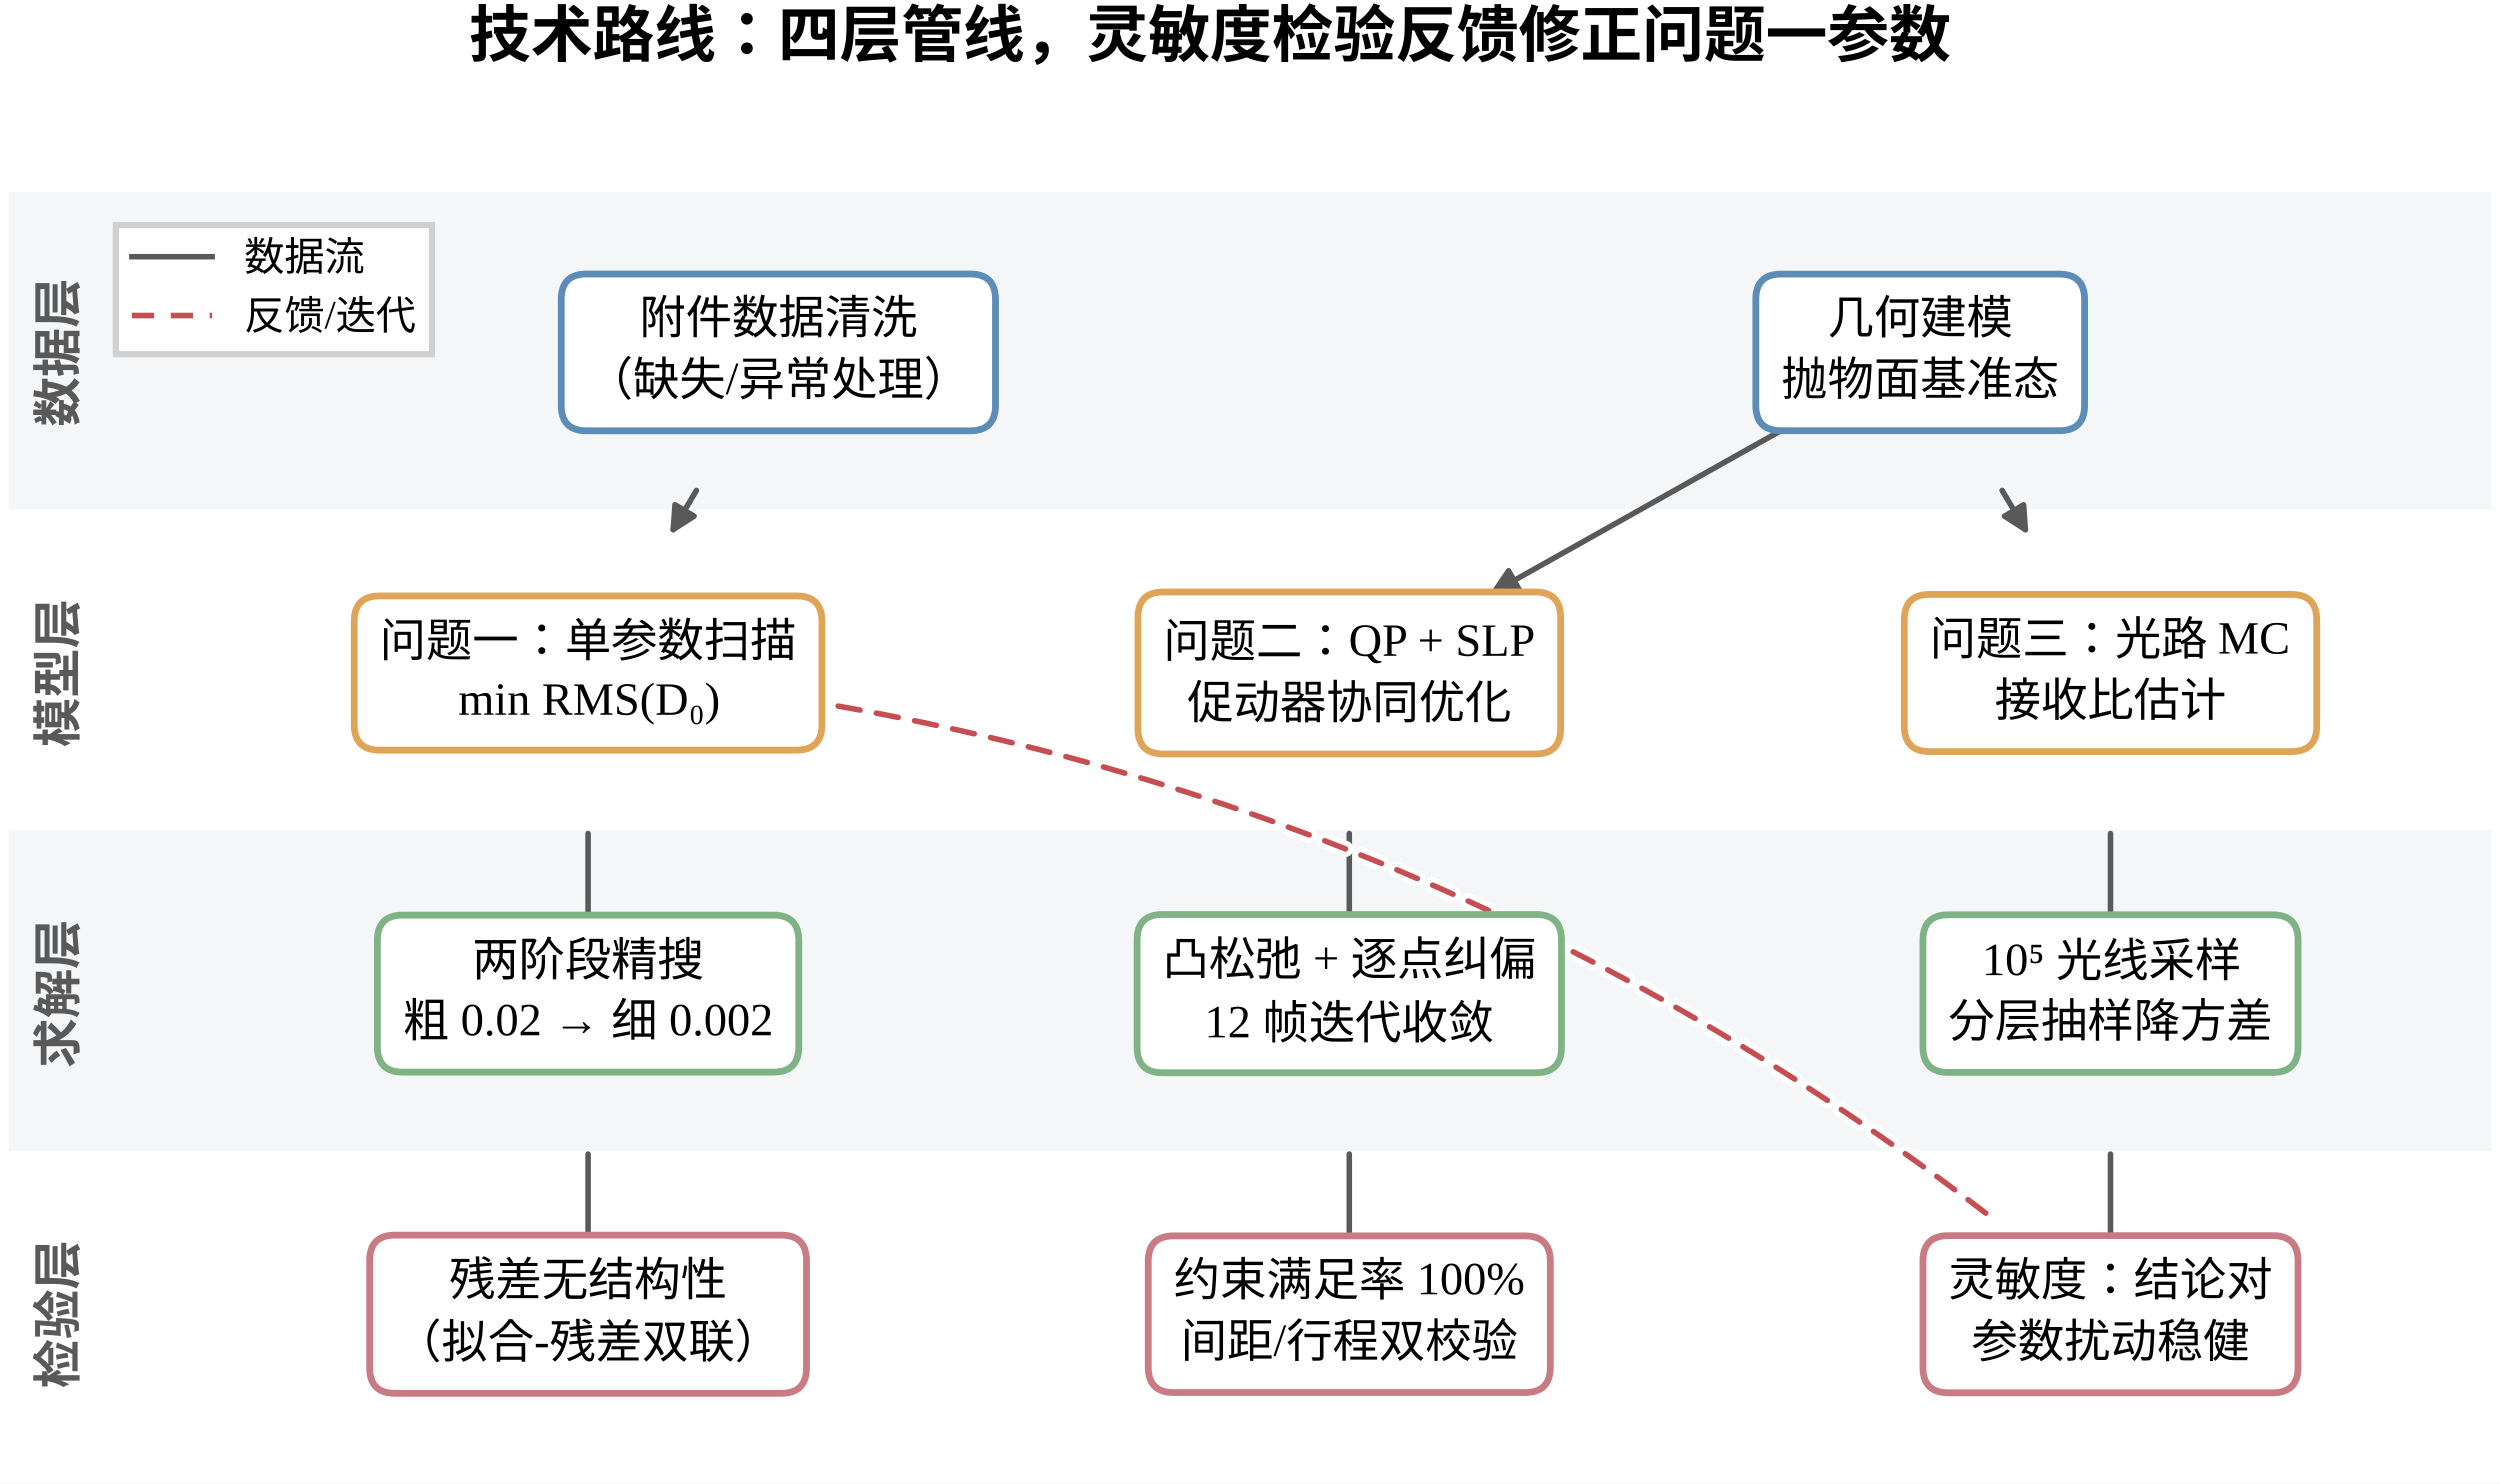
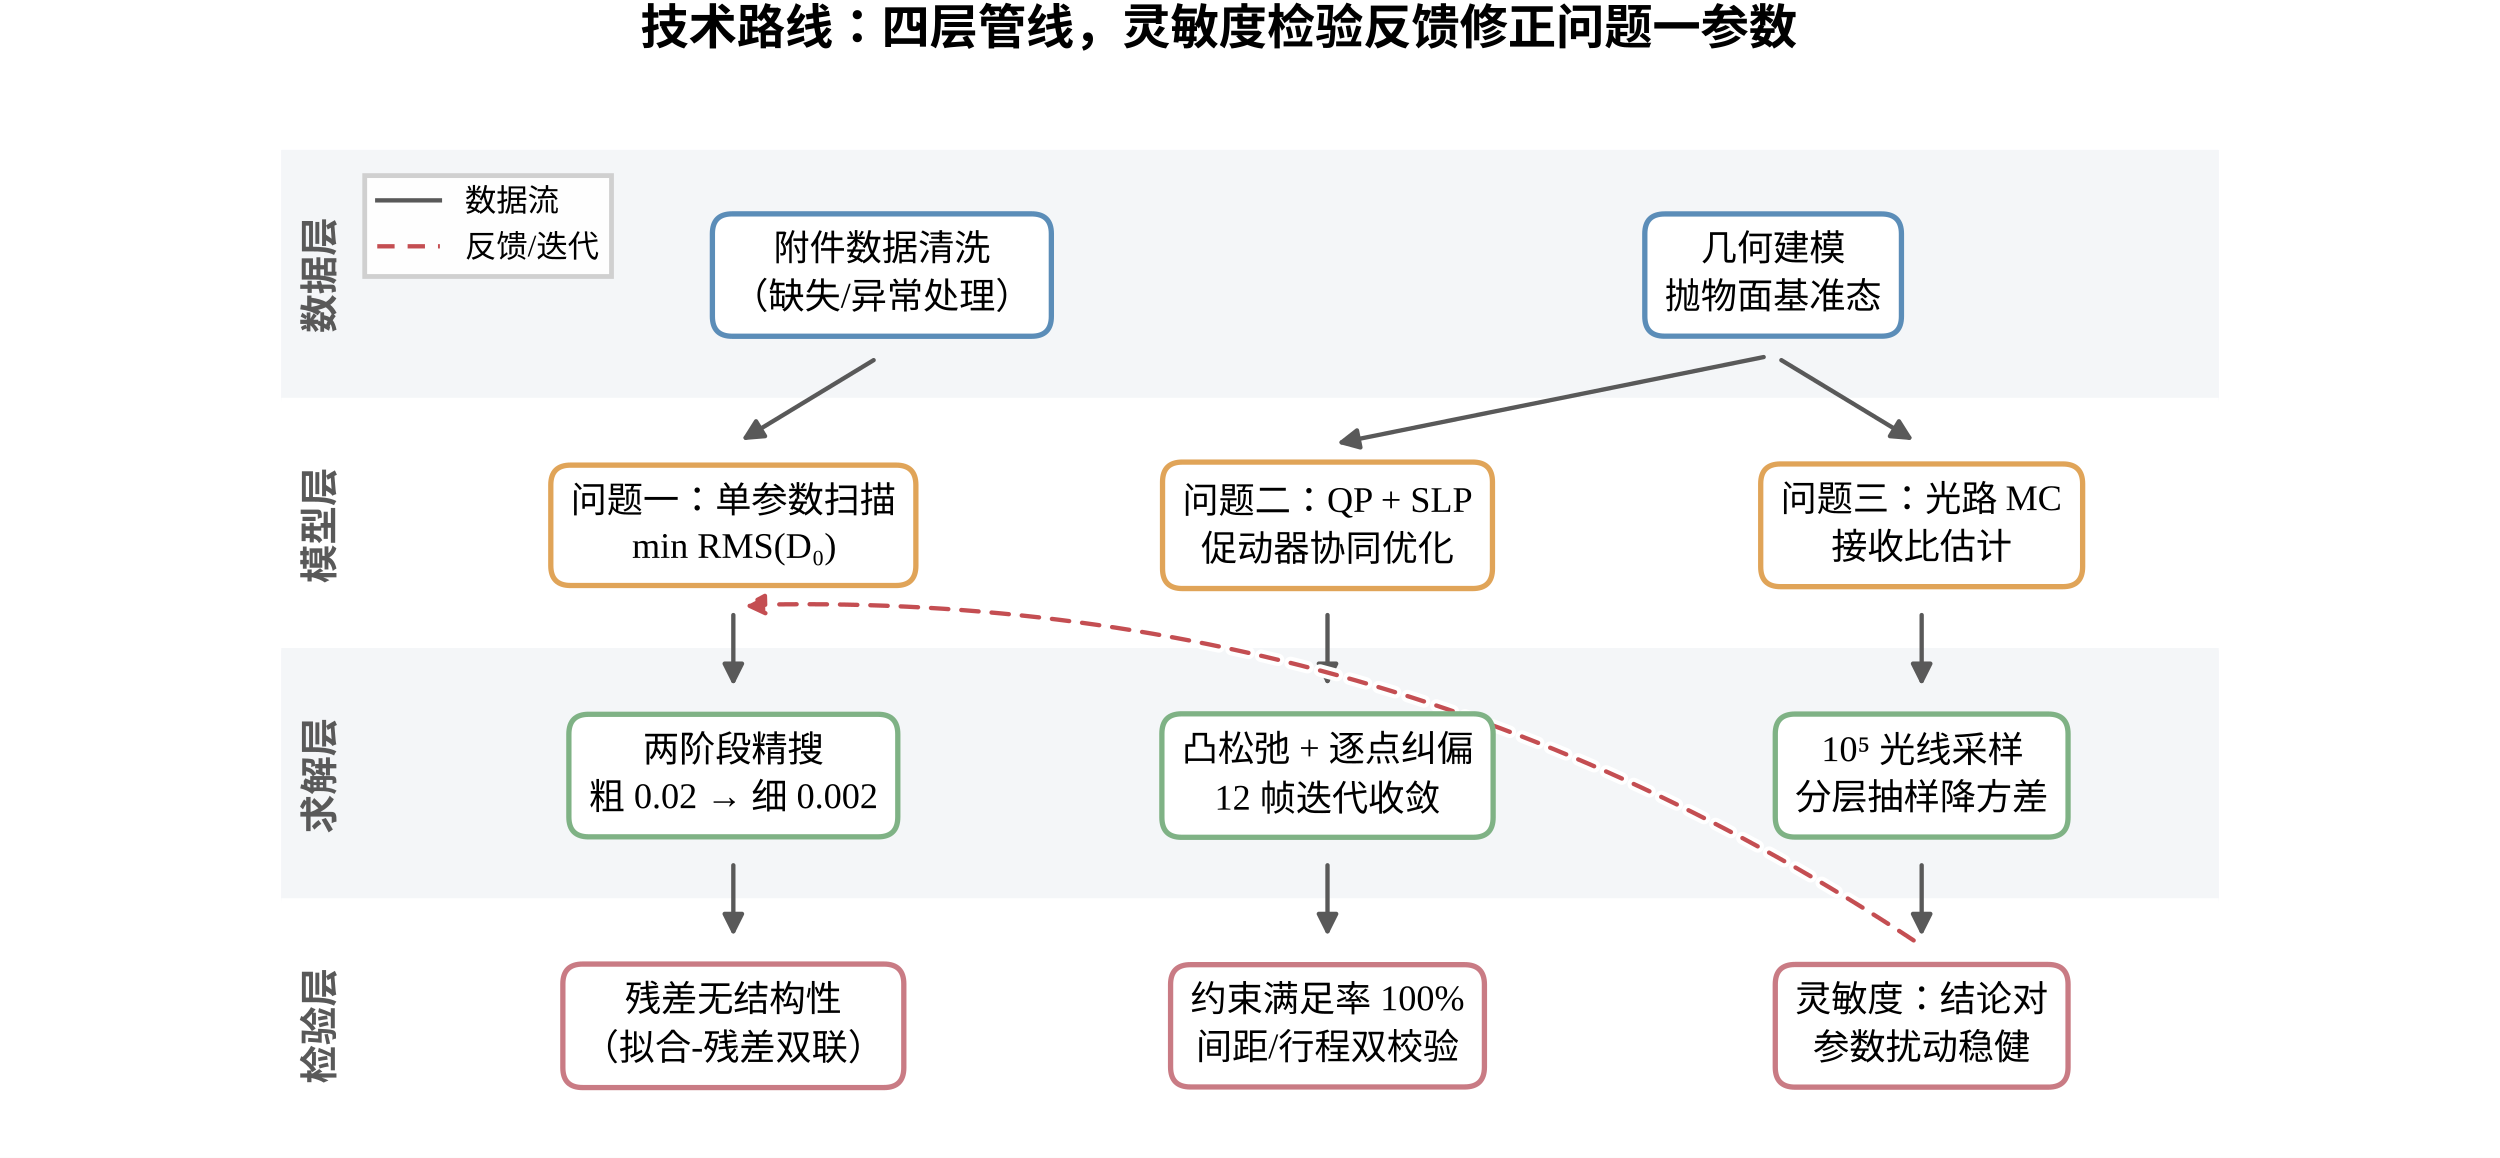
- <svg xmlns="http://www.w3.org/2000/svg" width="404.904pt" height="240.255pt" viewBox="0 0 404.904 240.255" version="1.1">
+ <svg xmlns="http://www.w3.org/2000/svg" width="518.74pt" height="240.255pt" viewBox="0 0 518.74 240.255" version="1.1">
  <defs>
    <style type="text/css">*{stroke-linejoin: round; stroke-linecap: butt}</style>
  </defs>
  <g id="figure_1">
    <g id="patch_1">
-       <path d="M 0 240.255  L 404.904 240.255  L 404.904 0  L 0 0  z " style="fill: #ffffff" />
+       <path d="M 0 240.255  L 518.74 240.255  L 518.74 0  L 0 0  z " style="fill: #ffffff" />
    </g>
    <g id="axes_1">
      <g id="patch_2">
-         <path d="M 1.44 83.038  L 403.464 83.038  L 403.464 31.112  L 1.44 31.112  z " clip-path="url(#p499a2761c4)" style="fill: #f4f6f8; stroke: #f4f6f8; stroke-linejoin: miter" />
+         <path d="M 58.358 83.038  L 460.382 83.038  L 460.382 31.112  L 58.358 31.112  z " clip-path="url(#pdbb2c42787)" style="fill: #f4f6f8; stroke: #f4f6f8; stroke-linejoin: miter" />
      </g>
      <g id="patch_3">
-         <path d="M 1.44 134.964  L 403.464 134.964  L 403.464 83.038  L 1.44 83.038  z " clip-path="url(#p499a2761c4)" style="fill: #ffffff; stroke: #ffffff; stroke-linejoin: miter" />
+         <path d="M 58.358 134.964  L 460.382 134.964  L 460.382 83.038  L 58.358 83.038  z " clip-path="url(#pdbb2c42787)" style="fill: #ffffff; stroke: #ffffff; stroke-linejoin: miter" />
      </g>
      <g id="patch_4">
-         <path d="M 1.44 186.89  L 403.464 186.89  L 403.464 134.964  L 1.44 134.964  z " clip-path="url(#p499a2761c4)" style="fill: #f4f6f8; stroke: #f4f6f8; stroke-linejoin: miter" />
+         <path d="M 58.358 186.89  L 460.382 186.89  L 460.382 134.964  L 58.358 134.964  z " clip-path="url(#pdbb2c42787)" style="fill: #f4f6f8; stroke: #f4f6f8; stroke-linejoin: miter" />
      </g>
      <g id="patch_5">
-         <path d="M 1.44 238.815  L 403.464 238.815  L 403.464 186.89  L 1.44 186.89  z " clip-path="url(#p499a2761c4)" style="fill: #ffffff; stroke: #ffffff; stroke-linejoin: miter" />
+         <path d="M 58.358 238.815  L 460.382 238.815  L 460.382 186.89  L 58.358 186.89  z " clip-path="url(#pdbb2c42787)" style="fill: #ffffff; stroke: #ffffff; stroke-linejoin: miter" />
      </g>
      <g id="patch_6">
-         <path d="M 112.795 79.434  Q 110.656 83.038 109.031 85.777  " clip-path="url(#p499a2761c4)" style="fill: none; stroke: #595959; stroke-width: 0.9; stroke-linecap: round" />
-         <path d="M 112.416 83.6  L 109.031 85.777  L 109.32 81.762  z " clip-path="url(#p499a2761c4)" style="fill: #595959; stroke: #595959; stroke-width: 0.9; stroke-linecap: round" />
+         <path d="M 181.274 74.729  Q 167.573 83.039 154.733 90.826  " clip-path="url(#pdbb2c42787)" style="fill: none; stroke: #595959; stroke-width: 0.9; stroke-linecap: round" />
+         <path d="M 158.745 90.498  L 154.733 90.826  L 156.878 87.42  z " clip-path="url(#pdbb2c42787)" style="fill: #595959; stroke: #595959; stroke-width: 0.9; stroke-linecap: round" />
      </g>
      <g id="patch_7">
-         <path d="M 288.33 69.804  Q 264.766 83.038 242.078 95.778  " clip-path="url(#p499a2761c4)" style="fill: none; stroke: #595959; stroke-width: 0.9; stroke-linecap: round" />
-         <path d="M 246.098 95.585  L 242.078 95.778  L 244.336 92.446  z " clip-path="url(#p499a2761c4)" style="fill: #595959; stroke: #595959; stroke-width: 0.9; stroke-linecap: round" />
+         <path d="M 365.955 74.088  Q 321.682 83.038 278.396 91.789  " clip-path="url(#pdbb2c42787)" style="fill: none; stroke: #595959; stroke-width: 0.9; stroke-linecap: round" />
+         <path d="M 282.281 92.84  L 278.396 91.789  L 281.567 89.312  z " clip-path="url(#pdbb2c42787)" style="fill: #595959; stroke: #595959; stroke-width: 0.9; stroke-linecap: round" />
      </g>
      <g id="patch_8">
-         <path d="M 324.27 79.434  Q 326.409 83.038 328.035 85.777  " clip-path="url(#p499a2761c4)" style="fill: none; stroke: #595959; stroke-width: 0.9; stroke-linecap: round" />
-         <path d="M 327.745 81.762  L 328.035 85.777  L 324.649 83.6  z " clip-path="url(#p499a2761c4)" style="fill: #595959; stroke: #595959; stroke-width: 0.9; stroke-linecap: round" />
+         <path d="M 369.628 74.729  Q 383.329 83.039 396.169 90.826  " clip-path="url(#pdbb2c42787)" style="fill: none; stroke: #595959; stroke-width: 0.9; stroke-linecap: round" />
+         <path d="M 394.024 87.42  L 396.169 90.826  L 392.157 90.498  z " clip-path="url(#pdbb2c42787)" style="fill: #595959; stroke: #595959; stroke-width: 0.9; stroke-linecap: round" />
      </g>
      <g id="patch_9">
-         <path d="M 95.246 134.999  Q 95.246 147.963 95.246 159.92  " clip-path="url(#p499a2761c4)" style="fill: none; stroke: #595959; stroke-width: 0.9; stroke-linecap: round" />
-         <path d="M 97.046 156.32  L 95.246 159.92  L 93.446 156.32  z " clip-path="url(#p499a2761c4)" style="fill: #595959; stroke: #595959; stroke-width: 0.9; stroke-linecap: round" />
+         <path d="M 152.164 127.621  Q 152.164 134.965 152.164 141.303  " clip-path="url(#pdbb2c42787)" style="fill: none; stroke: #595959; stroke-width: 0.9; stroke-linecap: round" />
+         <path d="M 153.964 137.703  L 152.164 141.303  L 150.364 137.703  z " clip-path="url(#pdbb2c42787)" style="fill: #595959; stroke: #595959; stroke-width: 0.9; stroke-linecap: round" />
      </g>
      <g id="patch_10">
-         <path d="M 218.533 134.999  Q 218.533 147.963 218.533 159.92  " clip-path="url(#p499a2761c4)" style="fill: none; stroke: #595959; stroke-width: 0.9; stroke-linecap: round" />
-         <path d="M 220.333 156.32  L 218.533 159.92  L 216.733 156.32  z " clip-path="url(#p499a2761c4)" style="fill: #595959; stroke: #595959; stroke-width: 0.9; stroke-linecap: round" />
+         <path d="M 275.451 127.621  Q 275.451 134.965 275.451 141.303  " clip-path="url(#pdbb2c42787)" style="fill: none; stroke: #595959; stroke-width: 0.9; stroke-linecap: round" />
+         <path d="M 277.251 137.703  L 275.451 141.303  L 273.651 137.703  z " clip-path="url(#pdbb2c42787)" style="fill: #595959; stroke: #595959; stroke-width: 0.9; stroke-linecap: round" />
      </g>
      <g id="patch_11">
-         <path d="M 341.82 134.999  Q 341.82 147.963 341.82 159.92  " clip-path="url(#p499a2761c4)" style="fill: none; stroke: #595959; stroke-width: 0.9; stroke-linecap: round" />
-         <path d="M 343.62 156.32  L 341.82 159.92  L 340.02 156.32  z " clip-path="url(#p499a2761c4)" style="fill: #595959; stroke: #595959; stroke-width: 0.9; stroke-linecap: round" />
+         <path d="M 398.738 127.621  Q 398.738 134.965 398.738 141.303  " clip-path="url(#pdbb2c42787)" style="fill: none; stroke: #595959; stroke-width: 0.9; stroke-linecap: round" />
+         <path d="M 400.538 137.703  L 398.738 141.303  L 396.938 137.703  z " clip-path="url(#pdbb2c42787)" style="fill: #595959; stroke: #595959; stroke-width: 0.9; stroke-linecap: round" />
      </g>
      <g id="patch_12">
-         <path d="M 95.246 186.924  Q 95.246 199.889 95.246 211.846  " clip-path="url(#p499a2761c4)" style="fill: none; stroke: #595959; stroke-width: 0.9; stroke-linecap: round" />
-         <path d="M 97.046 208.246  L 95.246 211.846  L 93.446 208.246  z " clip-path="url(#p499a2761c4)" style="fill: #595959; stroke: #595959; stroke-width: 0.9; stroke-linecap: round" />
+         <path d="M 152.164 179.546  Q 152.164 186.891 152.164 193.229  " clip-path="url(#pdbb2c42787)" style="fill: none; stroke: #595959; stroke-width: 0.9; stroke-linecap: round" />
+         <path d="M 153.964 189.629  L 152.164 193.229  L 150.364 189.629  z " clip-path="url(#pdbb2c42787)" style="fill: #595959; stroke: #595959; stroke-width: 0.9; stroke-linecap: round" />
      </g>
      <g id="patch_13">
-         <path d="M 218.533 186.924  Q 218.533 199.889 218.533 211.846  " clip-path="url(#p499a2761c4)" style="fill: none; stroke: #595959; stroke-width: 0.9; stroke-linecap: round" />
-         <path d="M 220.333 208.246  L 218.533 211.846  L 216.733 208.246  z " clip-path="url(#p499a2761c4)" style="fill: #595959; stroke: #595959; stroke-width: 0.9; stroke-linecap: round" />
+         <path d="M 275.451 179.546  Q 275.451 186.891 275.451 193.229  " clip-path="url(#pdbb2c42787)" style="fill: none; stroke: #595959; stroke-width: 0.9; stroke-linecap: round" />
+         <path d="M 277.251 189.629  L 275.451 193.229  L 273.651 189.629  z " clip-path="url(#pdbb2c42787)" style="fill: #595959; stroke: #595959; stroke-width: 0.9; stroke-linecap: round" />
      </g>
      <g id="patch_14">
-         <path d="M 341.82 186.924  Q 341.82 199.889 341.82 211.846  " clip-path="url(#p499a2761c4)" style="fill: none; stroke: #595959; stroke-width: 0.9; stroke-linecap: round" />
-         <path d="M 343.62 208.246  L 341.82 211.846  L 340.02 208.246  z " clip-path="url(#p499a2761c4)" style="fill: #595959; stroke: #595959; stroke-width: 0.9; stroke-linecap: round" />
+         <path d="M 398.738 179.546  Q 398.738 186.891 398.738 193.229  " clip-path="url(#pdbb2c42787)" style="fill: none; stroke: #595959; stroke-width: 0.9; stroke-linecap: round" />
+         <path d="M 400.538 189.629  L 398.738 193.229  L 396.938 189.629  z " clip-path="url(#pdbb2c42787)" style="fill: #595959; stroke: #595959; stroke-width: 0.9; stroke-linecap: round" />
      </g>
      <g id="patch_15">
-         <path d="M 321.618 196.482  Q 232.337 128.152 122.069 112.161  " clip-path="url(#p499a2761c4)" style="fill: none; stroke-dasharray: 3.6,2.7; stroke-dashoffset: 0; stroke: #ffffff; stroke-width: 2.6; stroke-linecap: round" />
-         <path d="M 321.618 196.482  Q 232.337 128.152 122.069 112.161  " clip-path="url(#p499a2761c4)" style="fill: none; stroke-dasharray: 3.6,2.7; stroke-dashoffset: 0; stroke: #c44e52; stroke-width: 0.9; stroke-linecap: round" />
-         <path d="M 125.374 114.459  L 122.069 112.161  L 125.891 110.897  z " clip-path="url(#p499a2761c4)" style="fill: #c44e52; stroke-dasharray: 3.6,2.7; stroke-dashoffset: 0; stroke: #ffffff; stroke-width: 2.6; stroke-linecap: round" />
-         <path d="M 125.374 114.459  L 122.069 112.161  L 125.891 110.897  z " clip-path="url(#p499a2761c4)" style="fill: #c44e52; stroke-dasharray: 3.6,2.7; stroke-dashoffset: 0; stroke: #c44e52; stroke-width: 0.9; stroke-linecap: round" />
+         <path d="M 397.073 195.13  Q 286.584 122.057 155.17 125.533  " clip-path="url(#pdbb2c42787)" style="fill: none; stroke-dasharray: 3.6,2.7; stroke-dashoffset: 0; stroke: #ffffff; stroke-width: 2.6; stroke-linecap: round" />
+         <path d="M 397.073 195.13  Q 286.584 122.057 155.17 125.533  " clip-path="url(#pdbb2c42787)" style="fill: none; stroke-dasharray: 3.6,2.7; stroke-dashoffset: 0; stroke: #c44e52; stroke-width: 0.9; stroke-linecap: round" />
+         <path d="M 158.816 127.237  L 155.17 125.533  L 158.721 123.639  z " clip-path="url(#pdbb2c42787)" style="fill: #c44e52; stroke-dasharray: 3.6,2.7; stroke-dashoffset: 0; stroke: #ffffff; stroke-width: 2.6; stroke-linecap: round" />
+         <path d="M 158.816 127.237  L 155.17 125.533  L 158.721 123.639  z " clip-path="url(#pdbb2c42787)" style="fill: #c44e52; stroke-dasharray: 3.6,2.7; stroke-dashoffset: 0; stroke: #c44e52; stroke-width: 0.9; stroke-linecap: round" />
      </g>
      <g id="line2d_1" />
      <g id="line2d_2" />
      <g id="text_1">
-         <text style="font-weight: 700; font-size: 8px; font-family: 'Times New Roman', 'STIXGeneral', 'DejaVu Serif', 'Source Han Serif SC', 'SimSun', 'STSong', 'SimHei', 'Microsoft YaHei'; fill: #595959" transform="translate(12.17678 69.07488) rotate(-90)">数据层</text>
+         <text style="font-weight: 700; font-size: 8px; font-family: 'Times New Roman', 'STIXGeneral', 'DejaVu Serif', 'Source Han Serif SC', 'SimSun', 'STSong', 'SimHei', 'Microsoft YaHei'; fill: #595959" transform="translate(69.09505 69.07488) rotate(-90)">数据层</text>
      </g>
      <g id="text_2">
        <g id="patch_16">
-           <path d="M 95.026 69.772  L 157.109 69.772  Q 161.234 69.772 161.234 65.647  L 161.234 48.502  Q 161.234 44.377 157.109 44.377  L 95.026 44.377  Q 90.901 44.377 90.901 48.502  L 90.901 65.647  Q 90.901 69.772 95.026 69.772  z " style="fill: #ffffff; stroke: #5b8db8; stroke-width: 1.1; stroke-linejoin: miter" />
+           <path d="M 151.944 69.772  L 214.027 69.772  Q 218.152 69.772 218.152 65.647  L 218.152 48.502  Q 218.152 44.377 214.027 44.377  L 151.944 44.377  Q 147.819 44.377 147.819 48.502  L 147.819 65.647  Q 147.819 69.772 151.944 69.772  z " style="fill: #ffffff; stroke: #5b8db8; stroke-width: 1.1; stroke-linejoin: miter" />
        </g>
-         <text style="font-size: 7.5px; font-family: 'Times New Roman', 'STIXGeneral', 'DejaVu Serif', 'Source Han Serif SC', 'SimSun', 'STSong', 'SimHei', 'Microsoft YaHei'" transform="translate(103.5673 54.04529)">附件数据清洗</text>
-         <text style="font-size: 7.5px; font-family: 'Times New Roman', 'STIXGeneral', 'DejaVu Serif', 'Source Han Serif SC', 'SimSun', 'STSong', 'SimHei', 'Microsoft YaHei'" transform="translate(95.02553 64.04314)">（缺失/异常处理）</text>
+         <text style="font-size: 7.5px; font-family: 'Times New Roman', 'STIXGeneral', 'DejaVu Serif', 'Source Han Serif SC', 'SimSun', 'STSong', 'SimHei', 'Microsoft YaHei'" transform="translate(160.4856 54.04529)">附件数据清洗</text>
+         <text style="font-size: 7.5px; font-family: 'Times New Roman', 'STIXGeneral', 'DejaVu Serif', 'Source Han Serif SC', 'SimSun', 'STSong', 'SimHei', 'Microsoft YaHei'" transform="translate(151.9438 64.04314)">（缺失/异常处理）</text>
      </g>
      <g id="text_3">
        <g id="patch_17">
-           <path d="M 288.498 69.756  L 333.498 69.756  Q 337.623 69.756 337.623 65.631  L 337.623 48.519  Q 337.623 44.394 333.498 44.394  L 288.498 44.394  Q 284.373 44.394 284.373 48.519  L 284.373 65.631  Q 284.373 69.756 288.498 69.756  z " style="fill: #ffffff; stroke: #5b8db8; stroke-width: 1.1; stroke-linejoin: miter" />
+           <path d="M 345.416 69.756  L 390.416 69.756  Q 394.541 69.756 394.541 65.631  L 394.541 48.519  Q 394.541 44.394 390.416 44.394  L 345.416 44.394  Q 341.291 44.394 341.291 48.519  L 341.291 65.631  Q 341.291 69.756 345.416 69.756  z " style="fill: #ffffff; stroke: #5b8db8; stroke-width: 1.1; stroke-linejoin: miter" />
        </g>
-         <text style="font-size: 7.5px; font-family: 'Times New Roman', 'STIXGeneral', 'DejaVu Serif', 'Source Han Serif SC', 'SimSun', 'STSong', 'SimHei', 'Microsoft YaHei'" transform="translate(295.9982 54.06199)">几何建模</text>
-         <text style="font-size: 7.5px; font-family: 'Times New Roman', 'STIXGeneral', 'DejaVu Serif', 'Source Han Serif SC', 'SimSun', 'STSong', 'SimHei', 'Microsoft YaHei'" transform="translate(288.4982 64.02644)">抛物面基准态</text>
+         <text style="font-size: 7.5px; font-family: 'Times New Roman', 'STIXGeneral', 'DejaVu Serif', 'Source Han Serif SC', 'SimSun', 'STSong', 'SimHei', 'Microsoft YaHei'" transform="translate(352.9165 54.06199)">几何建模</text>
+         <text style="font-size: 7.5px; font-family: 'Times New Roman', 'STIXGeneral', 'DejaVu Serif', 'Source Han Serif SC', 'SimSun', 'STSong', 'SimHei', 'Microsoft YaHei'" transform="translate(345.4165 64.02644)">抛物面基准态</text>
      </g>
      <g id="text_4">
-         <text style="font-weight: 700; font-size: 8px; font-family: 'Times New Roman', 'STIXGeneral', 'DejaVu Serif', 'Source Han Serif SC', 'SimSun', 'STSong', 'SimHei', 'Microsoft YaHei'; fill: #595959" transform="translate(12.17678 121.0008) rotate(-90)">模型层</text>
+         <text style="font-weight: 700; font-size: 8px; font-family: 'Times New Roman', 'STIXGeneral', 'DejaVu Serif', 'Source Han Serif SC', 'SimSun', 'STSong', 'SimHei', 'Microsoft YaHei'; fill: #595959" transform="translate(69.09505 121.0008) rotate(-90)">模型层</text>
      </g>
      <g id="text_5">
        <g id="patch_18">
-           <path d="M 61.496 121.49  L 128.996 121.49  Q 133.121 121.49 133.121 117.365  L 133.121 100.637  Q 133.121 96.512 128.996 96.512  L 61.496 96.512  Q 57.371 96.512 57.371 100.637  L 57.371 117.365  Q 57.371 121.49 61.496 121.49  z " style="fill: #ffffff; stroke: #e0a458; stroke-width: 1.1; stroke-linejoin: miter" />
+           <path d="M 118.414 121.49  L 185.914 121.49  Q 190.039 121.49 190.039 117.365  L 190.039 100.637  Q 190.039 96.512 185.914 96.512  L 118.414 96.512  Q 114.289 96.512 114.289 100.637  L 114.289 117.365  Q 114.289 121.49 118.414 121.49  z " style="fill: #ffffff; stroke: #e0a458; stroke-width: 1.1; stroke-linejoin: miter" />
        </g>
-         <text style="font-size: 7.5px; font-family: 'Times New Roman', 'STIXGeneral', 'DejaVu Serif', 'Source Han Serif SC', 'SimSun', 'STSong', 'SimHei', 'Microsoft YaHei'" transform="translate(61.49551 106.3447)">问题一：单参数扫描</text>
-         <text style="font-size: 7.5px; font-family: 'Times New Roman', 'STIXGeneral', 'DejaVu Serif', 'Source Han Serif SC', 'SimSun', 'STSong', 'SimHei', 'Microsoft YaHei'" transform="translate(74.22325 115.7607)">min RMS(D₀)</text>
+         <text style="font-size: 7.5px; font-family: 'Times New Roman', 'STIXGeneral', 'DejaVu Serif', 'Source Han Serif SC', 'SimSun', 'STSong', 'SimHei', 'Microsoft YaHei'" transform="translate(118.4138 106.3447)">问题一：单参数扫描</text>
+         <text style="font-size: 7.5px; font-family: 'Times New Roman', 'STIXGeneral', 'DejaVu Serif', 'Source Han Serif SC', 'SimSun', 'STSong', 'SimHei', 'Microsoft YaHei'" transform="translate(131.1415 115.7607)">min RMS(D₀)</text>
      </g>
      <g id="text_6">
        <g id="patch_19">
-           <path d="M 188.429 122.12  L 248.636 122.12  Q 252.761 122.12 252.761 117.995  L 252.761 100.007  Q 252.761 95.882 248.636 95.882  L 188.429 95.882  Q 184.304 95.882 184.304 100.007  L 184.304 117.995  Q 184.304 122.12 188.429 122.12  z " style="fill: #ffffff; stroke: #e0a458; stroke-width: 1.1; stroke-linejoin: miter" />
+           <path d="M 245.347 122.12  L 305.555 122.12  Q 309.68 122.12 309.68 117.995  L 309.68 100.007  Q 309.68 95.882 305.555 95.882  L 245.347 95.882  Q 241.222 95.882 241.222 100.007  L 241.222 117.995  Q 241.222 122.12 245.347 122.12  z " style="fill: #ffffff; stroke: #e0a458; stroke-width: 1.1; stroke-linejoin: miter" />
        </g>
-         <text style="font-size: 7.5px; font-family: 'Times New Roman', 'STIXGeneral', 'DejaVu Serif', 'Source Han Serif SC', 'SimSun', 'STSong', 'SimHei', 'Microsoft YaHei'" transform="translate(188.429 106.4487)">问题二：QP + SLP</text>
-         <text style="font-size: 7.5px; font-family: 'Times New Roman', 'STIXGeneral', 'DejaVu Serif', 'Source Han Serif SC', 'SimSun', 'STSong', 'SimHei', 'Microsoft YaHei'" transform="translate(192.2828 116.3903)">促动器协同优化</text>
+         <text style="font-size: 7.5px; font-family: 'Times New Roman', 'STIXGeneral', 'DejaVu Serif', 'Source Han Serif SC', 'SimSun', 'STSong', 'SimHei', 'Microsoft YaHei'" transform="translate(245.3473 106.4487)">问题二：QP + SLP</text>
+         <text style="font-size: 7.5px; font-family: 'Times New Roman', 'STIXGeneral', 'DejaVu Serif', 'Source Han Serif SC', 'SimSun', 'STSong', 'SimHei', 'Microsoft YaHei'" transform="translate(249.201 116.3903)">促动器协同优化</text>
      </g>
      <g id="text_7">
        <g id="patch_20">
-           <path d="M 312.547 121.73  L 371.093 121.73  Q 375.218 121.73 375.218 117.605  L 375.218 100.396  Q 375.218 96.271 371.093 96.271  L 312.547 96.271  Q 308.422 96.271 308.422 100.396  L 308.422 117.605  Q 308.422 121.73 312.547 121.73  z " style="fill: #ffffff; stroke: #e0a458; stroke-width: 1.1; stroke-linejoin: miter" />
+           <path d="M 369.465 121.73  L 428.012 121.73  Q 432.137 121.73 432.137 117.605  L 432.137 100.396  Q 432.137 96.271 428.012 96.271  L 369.465 96.271  Q 365.34 96.271 365.34 100.396  L 365.34 117.605  Q 365.34 121.73 369.465 121.73  z " style="fill: #ffffff; stroke: #e0a458; stroke-width: 1.1; stroke-linejoin: miter" />
        </g>
-         <text style="font-size: 7.5px; font-family: 'Times New Roman', 'STIXGeneral', 'DejaVu Serif', 'Source Han Serif SC', 'SimSun', 'STSong', 'SimHei', 'Microsoft YaHei'" transform="translate(312.5466 106.0822)">问题三：光路 MC</text>
-         <text style="font-size: 7.5px; font-family: 'Times New Roman', 'STIXGeneral', 'DejaVu Serif', 'Source Han Serif SC', 'SimSun', 'STSong', 'SimHei', 'Microsoft YaHei'" transform="translate(323.07 116.001)">接收比估计</text>
+         <text style="font-size: 7.5px; font-family: 'Times New Roman', 'STIXGeneral', 'DejaVu Serif', 'Source Han Serif SC', 'SimSun', 'STSong', 'SimHei', 'Microsoft YaHei'" transform="translate(369.4648 106.0822)">问题三：光路 MC</text>
+         <text style="font-size: 7.5px; font-family: 'Times New Roman', 'STIXGeneral', 'DejaVu Serif', 'Source Han Serif SC', 'SimSun', 'STSong', 'SimHei', 'Microsoft YaHei'" transform="translate(379.9883 116.001)">接收比估计</text>
      </g>
      <g id="text_8">
-         <text style="font-weight: 700; font-size: 8px; font-family: 'Times New Roman', 'STIXGeneral', 'DejaVu Serif', 'Source Han Serif SC', 'SimSun', 'STSong', 'SimHei', 'Microsoft YaHei'; fill: #595959" transform="translate(12.18428 172.9267) rotate(-90)">求解层</text>
+         <text style="font-weight: 700; font-size: 8px; font-family: 'Times New Roman', 'STIXGeneral', 'DejaVu Serif', 'Source Han Serif SC', 'SimSun', 'STSong', 'SimHei', 'Microsoft YaHei'; fill: #595959" transform="translate(69.10255 172.9267) rotate(-90)">求解层</text>
      </g>
      <g id="text_9">
        <g id="patch_21">
-           <path d="M 65.246 173.642  L 125.246 173.642  Q 129.371 173.642 129.371 169.517  L 129.371 152.337  Q 129.371 148.212 125.246 148.212  L 65.246 148.212  Q 61.121 148.212 61.121 152.337  L 61.121 169.517  Q 61.121 173.642 65.246 173.642  z " style="fill: #ffffff; stroke: #7fb285; stroke-width: 1.1; stroke-linejoin: miter" />
+           <path d="M 122.164 173.642  L 182.164 173.642  Q 186.289 173.642 186.289 169.517  L 186.289 152.337  Q 186.289 148.212 182.164 148.212  L 122.164 148.212  Q 118.039 148.212 118.039 152.337  L 118.039 169.517  Q 118.039 173.642 122.164 173.642  z " style="fill: #ffffff; stroke: #7fb285; stroke-width: 1.1; stroke-linejoin: miter" />
        </g>
-         <text style="font-size: 7.5px; font-family: 'Times New Roman', 'STIXGeneral', 'DejaVu Serif', 'Source Han Serif SC', 'SimSun', 'STSong', 'SimHei', 'Microsoft YaHei'" transform="translate(76.49551 158.0377)">两阶段精搜</text>
-         <text style="font-size: 7.5px; font-family: 'Times New Roman', 'STIXGeneral', 'DejaVu Serif', 'Source Han Serif SC', 'SimSun', 'STSong', 'SimHei', 'Microsoft YaHei'" transform="translate(65.24551 167.9125)">粗 0.02 → 细 0.002</text>
+         <text style="font-size: 7.5px; font-family: 'Times New Roman', 'STIXGeneral', 'DejaVu Serif', 'Source Han Serif SC', 'SimSun', 'STSong', 'SimHei', 'Microsoft YaHei'" transform="translate(133.4138 158.0377)">两阶段精搜</text>
+         <text style="font-size: 7.5px; font-family: 'Times New Roman', 'STIXGeneral', 'DejaVu Serif', 'Source Han Serif SC', 'SimSun', 'STSong', 'SimHei', 'Microsoft YaHei'" transform="translate(122.1638 167.9125)">粗 0.02 → 细 0.002</text>
      </g>
      <g id="text_10">
        <g id="patch_22">
-           <path d="M 188.293 173.739  L 248.772 173.739  Q 252.897 173.739 252.897 169.614  L 252.897 152.24  Q 252.897 148.115 248.772 148.115  L 188.293 148.115  Q 184.168 148.115 184.168 152.24  L 184.168 169.614  Q 184.168 173.739 188.293 173.739  z " style="fill: #ffffff; stroke: #7fb285; stroke-width: 1.1; stroke-linejoin: miter" />
+           <path d="M 245.211 173.739  L 305.691 173.739  Q 309.816 173.739 309.816 169.614  L 309.816 152.24  Q 309.816 148.115 305.691 148.115  L 245.211 148.115  Q 241.086 148.115 241.086 152.24  L 241.086 169.614  Q 241.086 173.739 245.211 173.739  z " style="fill: #ffffff; stroke: #7fb285; stroke-width: 1.1; stroke-linejoin: miter" />
        </g>
-         <text style="font-size: 7.5px; font-family: 'Times New Roman', 'STIXGeneral', 'DejaVu Serif', 'Source Han Serif SC', 'SimSun', 'STSong', 'SimHei', 'Microsoft YaHei'" transform="translate(188.2931 157.9325)">凸松弛 + 逐点纠偏</text>
-         <text style="font-size: 7.5px; font-family: 'Times New Roman', 'STIXGeneral', 'DejaVu Serif', 'Source Han Serif SC', 'SimSun', 'STSong', 'SimHei', 'Microsoft YaHei'" transform="translate(195.0953 168.0095)">12 帧迭代收敛</text>
+         <text style="font-size: 7.5px; font-family: 'Times New Roman', 'STIXGeneral', 'DejaVu Serif', 'Source Han Serif SC', 'SimSun', 'STSong', 'SimHei', 'Microsoft YaHei'" transform="translate(245.2114 157.9325)">凸松弛 + 逐点纠偏</text>
+         <text style="font-size: 7.5px; font-family: 'Times New Roman', 'STIXGeneral', 'DejaVu Serif', 'Source Han Serif SC', 'SimSun', 'STSong', 'SimHei', 'Microsoft YaHei'" transform="translate(252.0135 168.0095)">12 帧迭代收敛</text>
      </g>
      <g id="text_11">
        <g id="patch_23">
-           <path d="M 315.57 173.69  L 368.07 173.69  Q 372.195 173.69 372.195 169.565  L 372.195 152.289  Q 372.195 148.164 368.07 148.164  L 315.57 148.164  Q 311.445 148.164 311.445 152.289  L 311.445 169.565  Q 311.445 173.69 315.57 173.69  z " style="fill: #ffffff; stroke: #7fb285; stroke-width: 1.1; stroke-linejoin: miter" />
+           <path d="M 372.488 173.69  L 424.988 173.69  Q 429.113 173.69 429.113 169.565  L 429.113 152.289  Q 429.113 148.164 424.988 148.164  L 372.488 148.164  Q 368.363 148.164 368.363 152.289  L 368.363 169.565  Q 368.363 173.69 372.488 173.69  z " style="fill: #ffffff; stroke: #7fb285; stroke-width: 1.1; stroke-linejoin: miter" />
        </g>
-         <text style="font-size: 7.5px; font-family: 'Times New Roman', 'STIXGeneral', 'DejaVu Serif', 'Source Han Serif SC', 'SimSun', 'STSong', 'SimHei', 'Microsoft YaHei'" transform="translate(321.0081 157.929)">10⁵ 光线采样</text>
-         <text style="font-size: 7.5px; font-family: 'Times New Roman', 'STIXGeneral', 'DejaVu Serif', 'Source Han Serif SC', 'SimSun', 'STSong', 'SimHei', 'Microsoft YaHei'" transform="translate(315.57 167.9603)">分层抽样降方差</text>
+         <text style="font-size: 7.5px; font-family: 'Times New Roman', 'STIXGeneral', 'DejaVu Serif', 'Source Han Serif SC', 'SimSun', 'STSong', 'SimHei', 'Microsoft YaHei'" transform="translate(377.9264 157.929)">10⁵ 光线采样</text>
+         <text style="font-size: 7.5px; font-family: 'Times New Roman', 'STIXGeneral', 'DejaVu Serif', 'Source Han Serif SC', 'SimSun', 'STSong', 'SimHei', 'Microsoft YaHei'" transform="translate(372.4883 167.9603)">分层抽样降方差</text>
      </g>
      <g id="text_12">
-         <text style="font-weight: 700; font-size: 8px; font-family: 'Times New Roman', 'STIXGeneral', 'DejaVu Serif', 'Source Han Serif SC', 'SimSun', 'STSong', 'SimHei', 'Microsoft YaHei'; fill: #595959" transform="translate(12.17678 224.8526) rotate(-90)">检验层</text>
+         <text style="font-weight: 700; font-size: 8px; font-family: 'Times New Roman', 'STIXGeneral', 'DejaVu Serif', 'Source Han Serif SC', 'SimSun', 'STSong', 'SimHei', 'Microsoft YaHei'; fill: #595959" transform="translate(69.09505 224.8526) rotate(-90)">检验层</text>
      </g>
      <g id="text_13">
        <g id="patch_24">
-           <path d="M 63.997 225.664  L 126.494 225.664  Q 130.619 225.664 130.619 221.539  L 130.619 204.166  Q 130.619 200.041 126.494 200.041  L 63.997 200.041  Q 59.872 200.041 59.872 204.166  L 59.872 221.539  Q 59.872 225.664 63.997 225.664  z " style="fill: #ffffff; stroke: #c97b84; stroke-width: 1.1; stroke-linejoin: miter" />
+           <path d="M 120.915 225.664  L 183.412 225.664  Q 187.537 225.664 187.537 221.539  L 187.537 204.166  Q 187.537 200.041 183.412 200.041  L 120.915 200.041  Q 116.79 200.041 116.79 204.166  L 116.79 221.539  Q 116.79 225.664 120.915 225.664  z " style="fill: #ffffff; stroke: #c97b84; stroke-width: 1.1; stroke-linejoin: miter" />
        </g>
-         <text style="font-size: 7.5px; font-family: 'Times New Roman', 'STIXGeneral', 'DejaVu Serif', 'Source Han Serif SC', 'SimSun', 'STSong', 'SimHei', 'Microsoft YaHei'" transform="translate(72.74551 209.8367)">残差无结构性</text>
-         <text style="font-size: 7.5px; font-family: 'Times New Roman', 'STIXGeneral', 'DejaVu Serif', 'Source Han Serif SC', 'SimSun', 'STSong', 'SimHei', 'Microsoft YaHei'" transform="translate(63.99688 219.9348)">（拟合-残差双联）</text>
+         <text style="font-size: 7.5px; font-family: 'Times New Roman', 'STIXGeneral', 'DejaVu Serif', 'Source Han Serif SC', 'SimSun', 'STSong', 'SimHei', 'Microsoft YaHei'" transform="translate(129.6638 209.8367)">残差无结构性</text>
+         <text style="font-size: 7.5px; font-family: 'Times New Roman', 'STIXGeneral', 'DejaVu Serif', 'Source Han Serif SC', 'SimSun', 'STSong', 'SimHei', 'Microsoft YaHei'" transform="translate(120.9151 219.9348)">（拟合-残差双联）</text>
      </g>
      <g id="text_14">
        <g id="patch_25">
-           <path d="M 190.097 225.539  L 246.969 225.539  Q 251.094 225.539 251.094 221.414  L 251.094 204.291  Q 251.094 200.166 246.969 200.166  L 190.097 200.166  Q 185.972 200.166 185.972 204.291  L 185.972 221.414  Q 185.972 225.539 190.097 225.539  z " style="fill: #ffffff; stroke: #c97b84; stroke-width: 1.1; stroke-linejoin: miter" />
+           <path d="M 247.015 225.539  L 303.887 225.539  Q 308.012 225.539 308.012 221.414  L 308.012 204.291  Q 308.012 200.166 303.887 200.166  L 247.015 200.166  Q 242.89 200.166 242.89 204.291  L 242.89 221.414  Q 242.89 225.539 247.015 225.539  z " style="fill: #ffffff; stroke: #c97b84; stroke-width: 1.1; stroke-linejoin: miter" />
        </g>
-         <text style="font-size: 7.5px; font-family: 'Times New Roman', 'STIXGeneral', 'DejaVu Serif', 'Source Han Serif SC', 'SimSun', 'STSong', 'SimHei', 'Microsoft YaHei'" transform="translate(190.0966 209.8561)">约束满足率 100%</text>
-         <text style="font-size: 7.5px; font-family: 'Times New Roman', 'STIXGeneral', 'DejaVu Serif', 'Source Han Serif SC', 'SimSun', 'STSong', 'SimHei', 'Microsoft YaHei'" transform="translate(191.241 219.81)">间距/行程双校验</text>
+         <text style="font-size: 7.5px; font-family: 'Times New Roman', 'STIXGeneral', 'DejaVu Serif', 'Source Han Serif SC', 'SimSun', 'STSong', 'SimHei', 'Microsoft YaHei'" transform="translate(247.0149 209.8561)">约束满足率 100%</text>
+         <text style="font-size: 7.5px; font-family: 'Times New Roman', 'STIXGeneral', 'DejaVu Serif', 'Source Han Serif SC', 'SimSun', 'STSong', 'SimHei', 'Microsoft YaHei'" transform="translate(248.1592 219.81)">间距/行程双校验</text>
      </g>
      <g id="text_15">
        <g id="patch_26">
-           <path d="M 315.57 225.579  L 368.07 225.579  Q 372.195 225.579 372.195 221.454  L 372.195 204.251  Q 372.195 200.126 368.07 200.126  L 315.57 200.126  Q 311.445 200.126 311.445 204.251  L 311.445 221.454  Q 311.445 225.579 315.57 225.579  z " style="fill: #ffffff; stroke: #c97b84; stroke-width: 1.1; stroke-linejoin: miter" />
+           <path d="M 372.488 225.579  L 424.988 225.579  Q 429.113 225.579 429.113 221.454  L 429.113 204.251  Q 429.113 200.126 424.988 200.126  L 372.488 200.126  Q 368.363 200.126 368.363 204.251  L 368.363 221.454  Q 368.363 225.579 372.488 225.579  z " style="fill: #ffffff; stroke: #c97b84; stroke-width: 1.1; stroke-linejoin: miter" />
        </g>
-         <text style="font-size: 7.5px; font-family: 'Times New Roman', 'STIXGeneral', 'DejaVu Serif', 'Source Han Serif SC', 'SimSun', 'STSong', 'SimHei', 'Microsoft YaHei'" transform="translate(315.57 209.8622)">灵敏度：结论对</text>
-         <text style="font-size: 7.5px; font-family: 'Times New Roman', 'STIXGeneral', 'DejaVu Serif', 'Source Han Serif SC', 'SimSun', 'STSong', 'SimHei', 'Microsoft YaHei'" transform="translate(319.32 219.8495)">参数扰动稳健</text>
+         <text style="font-size: 7.5px; font-family: 'Times New Roman', 'STIXGeneral', 'DejaVu Serif', 'Source Han Serif SC', 'SimSun', 'STSong', 'SimHei', 'Microsoft YaHei'" transform="translate(372.4883 209.8622)">灵敏度：结论对</text>
+         <text style="font-size: 7.5px; font-family: 'Times New Roman', 'STIXGeneral', 'DejaVu Serif', 'Source Han Serif SC', 'SimSun', 'STSong', 'SimHei', 'Microsoft YaHei'" transform="translate(376.2383 219.8495)">参数扰动稳健</text>
      </g>
      <g id="legend_1">
        <g id="patch_27">
-           <path d="M 18.761 57.37  L 69.967 57.37  L 69.967 36.439  L 18.761 36.439  z " style="fill: #ffffff; opacity: 0.9; stroke: #cccccc; stroke-linejoin: miter" />
+           <path d="M 75.679 57.37  L 126.885 57.37  L 126.885 36.439  L 75.679 36.439  z " style="fill: #ffffff; opacity: 0.9; stroke: #cccccc; stroke-linejoin: miter" />
        </g>
        <g id="line2d_3">
-           <path d="M 21.361 41.575  L 27.861 41.575  L 34.361 41.575  " style="fill: none; stroke: #595959; stroke-width: 0.9; stroke-linecap: square" />
+           <path d="M 78.279 41.575  L 84.779 41.575  L 91.279 41.575  " style="fill: none; stroke: #595959; stroke-width: 0.9; stroke-linecap: square" />
        </g>
        <g id="text_16">
-           <text style="font-size: 6.5px; font-family: 'Times New Roman', 'STIXGeneral', 'DejaVu Serif', 'Source Han Serif SC', 'SimSun', 'STSong', 'SimHei', 'Microsoft YaHei'; text-anchor: start" x="39.561" y="43.85" transform="rotate(-0 39.56083 43.84999)">数据流</text>
+           <text style="font-size: 6.5px; font-family: 'Times New Roman', 'STIXGeneral', 'DejaVu Serif', 'Source Han Serif SC', 'SimSun', 'STSong', 'SimHei', 'Microsoft YaHei'; text-anchor: start" x="96.479" y="43.85" transform="rotate(-0 96.47909 43.84999)">数据流</text>
        </g>
        <g id="line2d_4">
-           <path d="M 21.361 51.105  L 27.861 51.105  L 34.361 51.105  " style="fill: none; stroke-dasharray: 3.6,2.7; stroke-dashoffset: 0; stroke: #c44e52; stroke-width: 0.9" />
+           <path d="M 78.279 51.105  L 84.779 51.105  L 91.279 51.105  " style="fill: none; stroke-dasharray: 3.6,2.7; stroke-dashoffset: 0; stroke: #c44e52; stroke-width: 0.9" />
        </g>
        <g id="text_17">
-           <text style="font-size: 6.5px; font-family: 'Times New Roman', 'STIXGeneral', 'DejaVu Serif', 'Source Han Serif SC', 'SimSun', 'STSong', 'SimHei', 'Microsoft YaHei'; text-anchor: start" x="39.561" y="53.38" transform="rotate(-0 39.56083 53.3796)">反馈/迭代</text>
+           <text style="font-size: 6.5px; font-family: 'Times New Roman', 'STIXGeneral', 'DejaVu Serif', 'Source Han Serif SC', 'SimSun', 'STSong', 'SimHei', 'Microsoft YaHei'; text-anchor: start" x="96.479" y="53.38" transform="rotate(-0 96.47909 53.3796)">反馈/迭代</text>
        </g>
      </g>
    </g>
    <g id="text_18">
-       <text style="font-weight: 700; font-size: 10px; font-family: 'Times New Roman', 'STIXGeneral', 'DejaVu Serif', 'Source Han Serif SC', 'SimSun', 'STSong', 'SimHei', 'Microsoft YaHei'; text-anchor: middle" x="195.968" y="9.151" transform="rotate(-0 195.9676 9.150937)">技术路线：四层管线，灵敏度检验反馈修正问题一参数</text>
+       <text style="font-weight: 700; font-size: 10px; font-family: 'Times New Roman', 'STIXGeneral', 'DejaVu Serif', 'Source Han Serif SC', 'SimSun', 'STSong', 'SimHei', 'Microsoft YaHei'; text-anchor: middle" x="252.886" y="9.151" transform="rotate(-0 252.8858 9.150938)">技术路线：四层管线，灵敏度检验反馈修正问题一参数</text>
    </g>
  </g>
  <defs>
-     <clipPath id="p499a2761c4">
-       <rect x="1.44" y="31.112" width="402.024" height="207.704" />
+     <clipPath id="pdbb2c42787">
+       <rect x="58.358" y="31.112" width="402.024" height="207.704" />
    </clipPath>
  </defs>
</svg>
